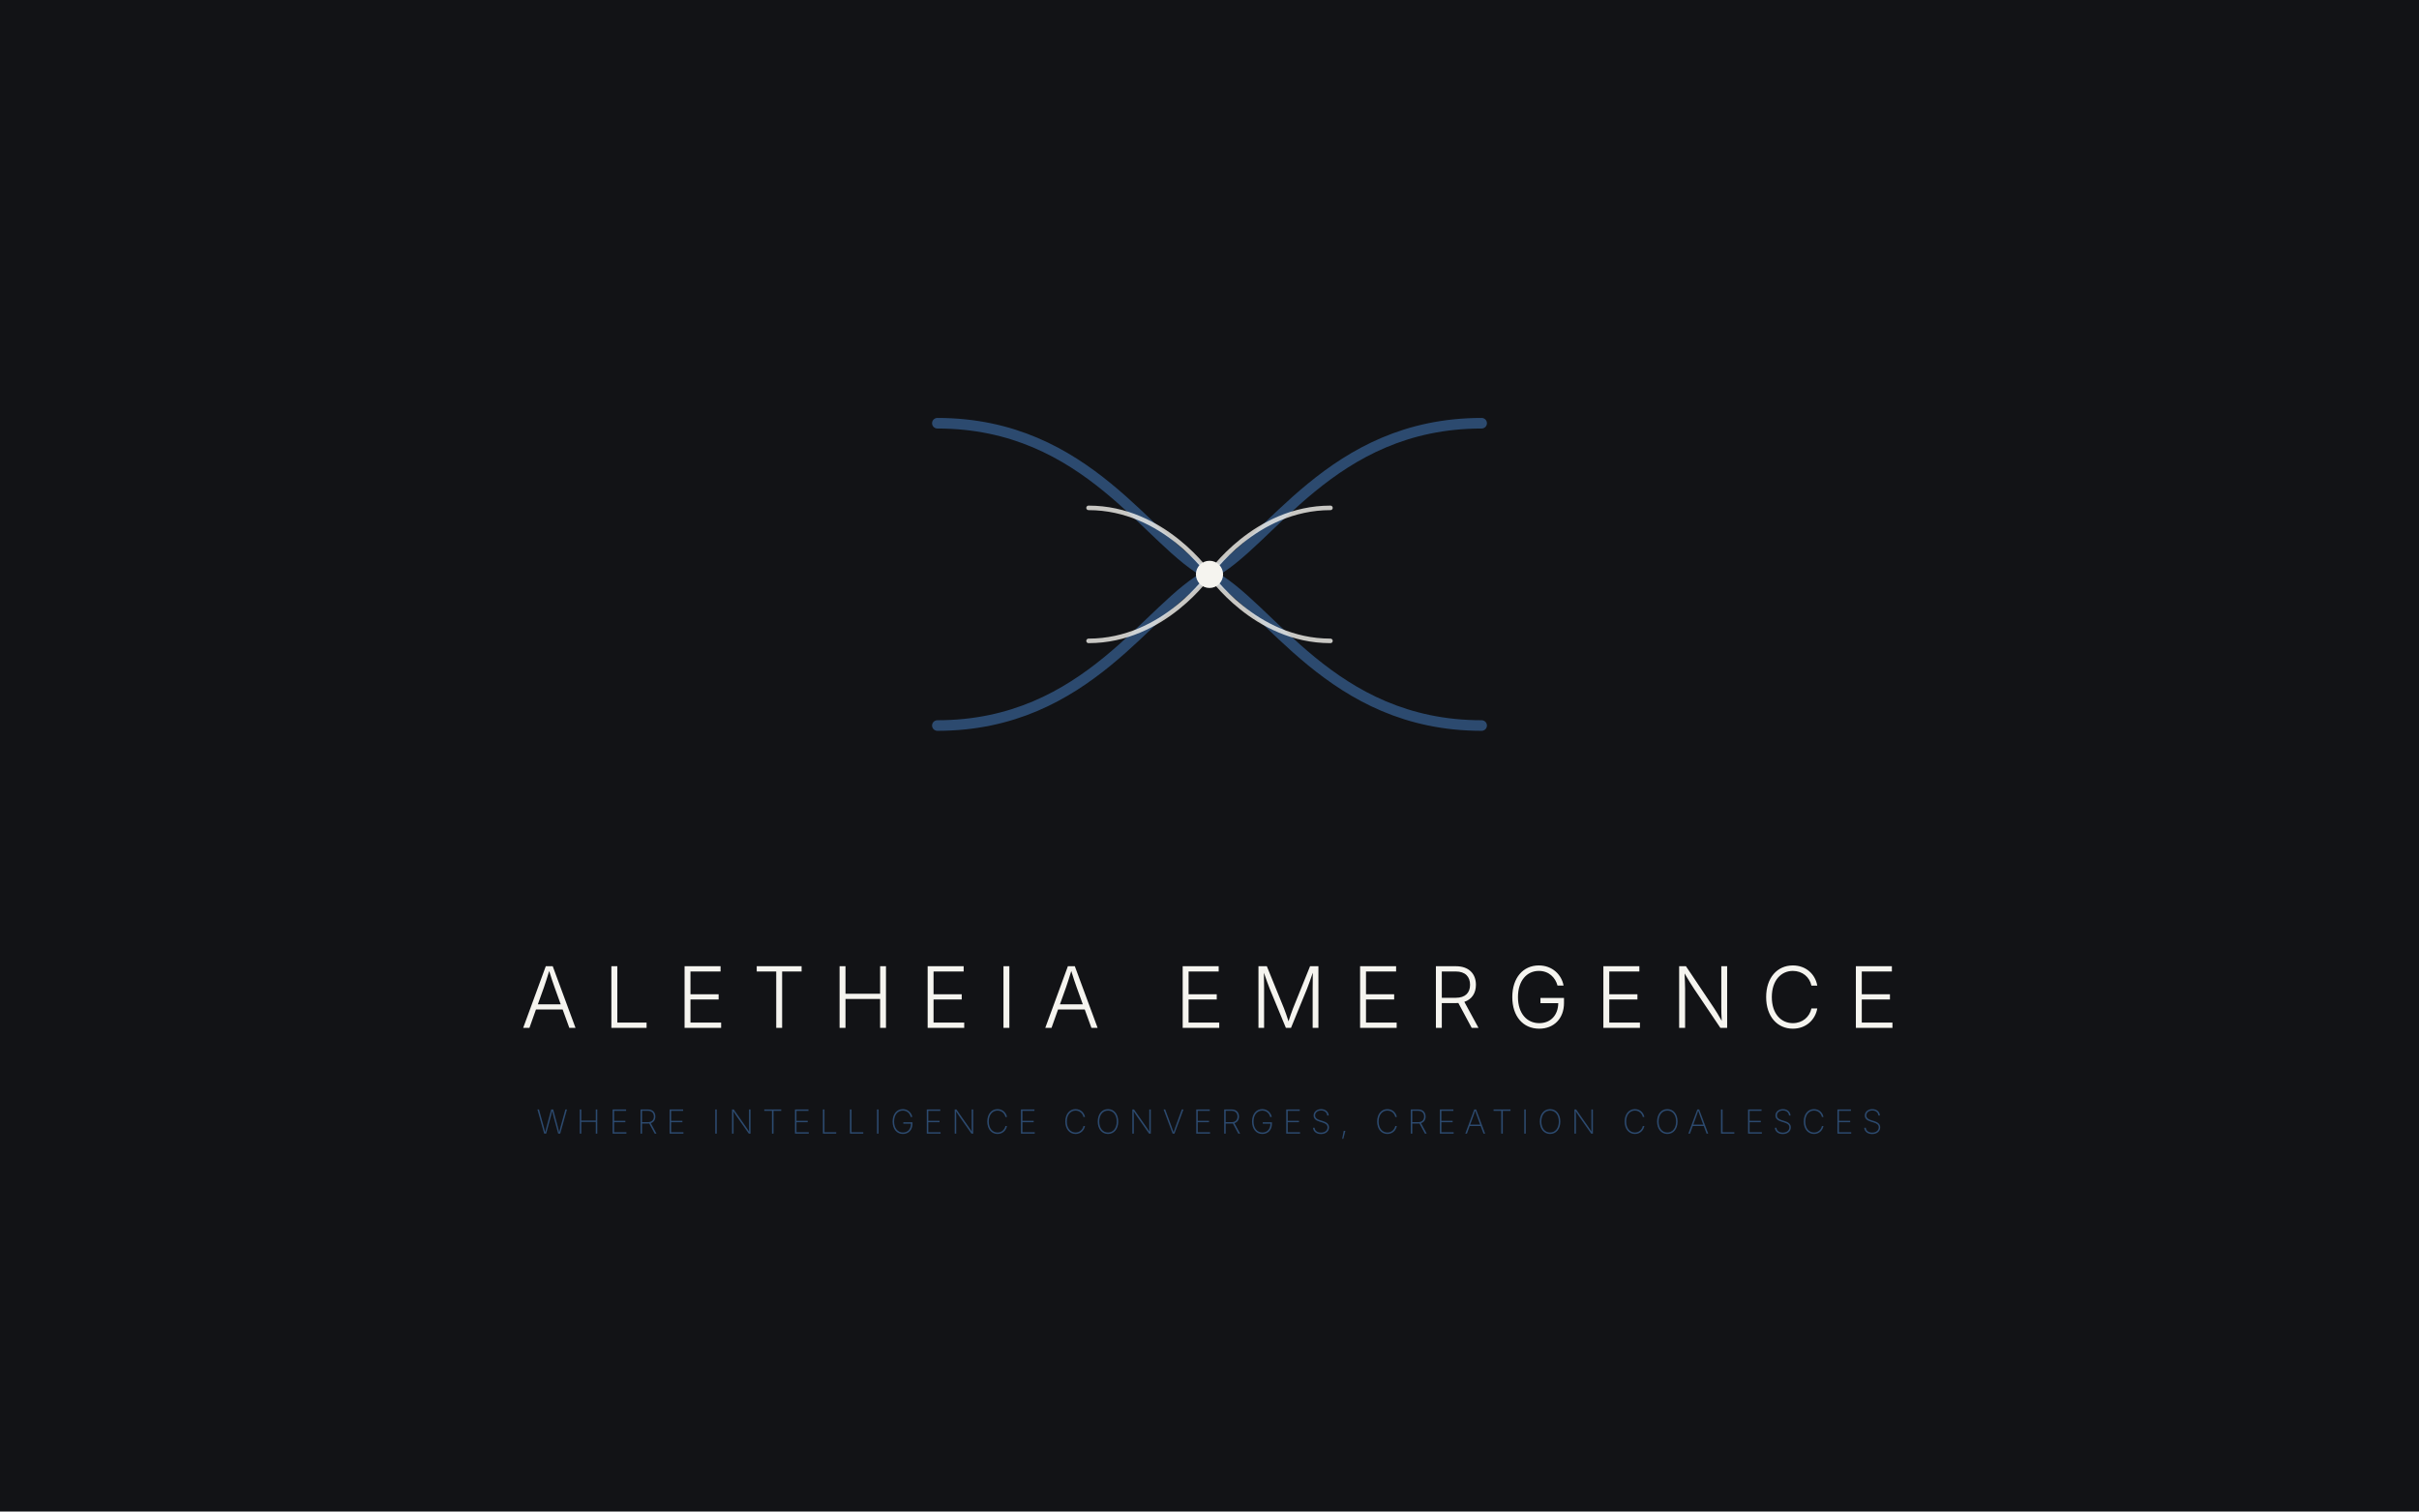
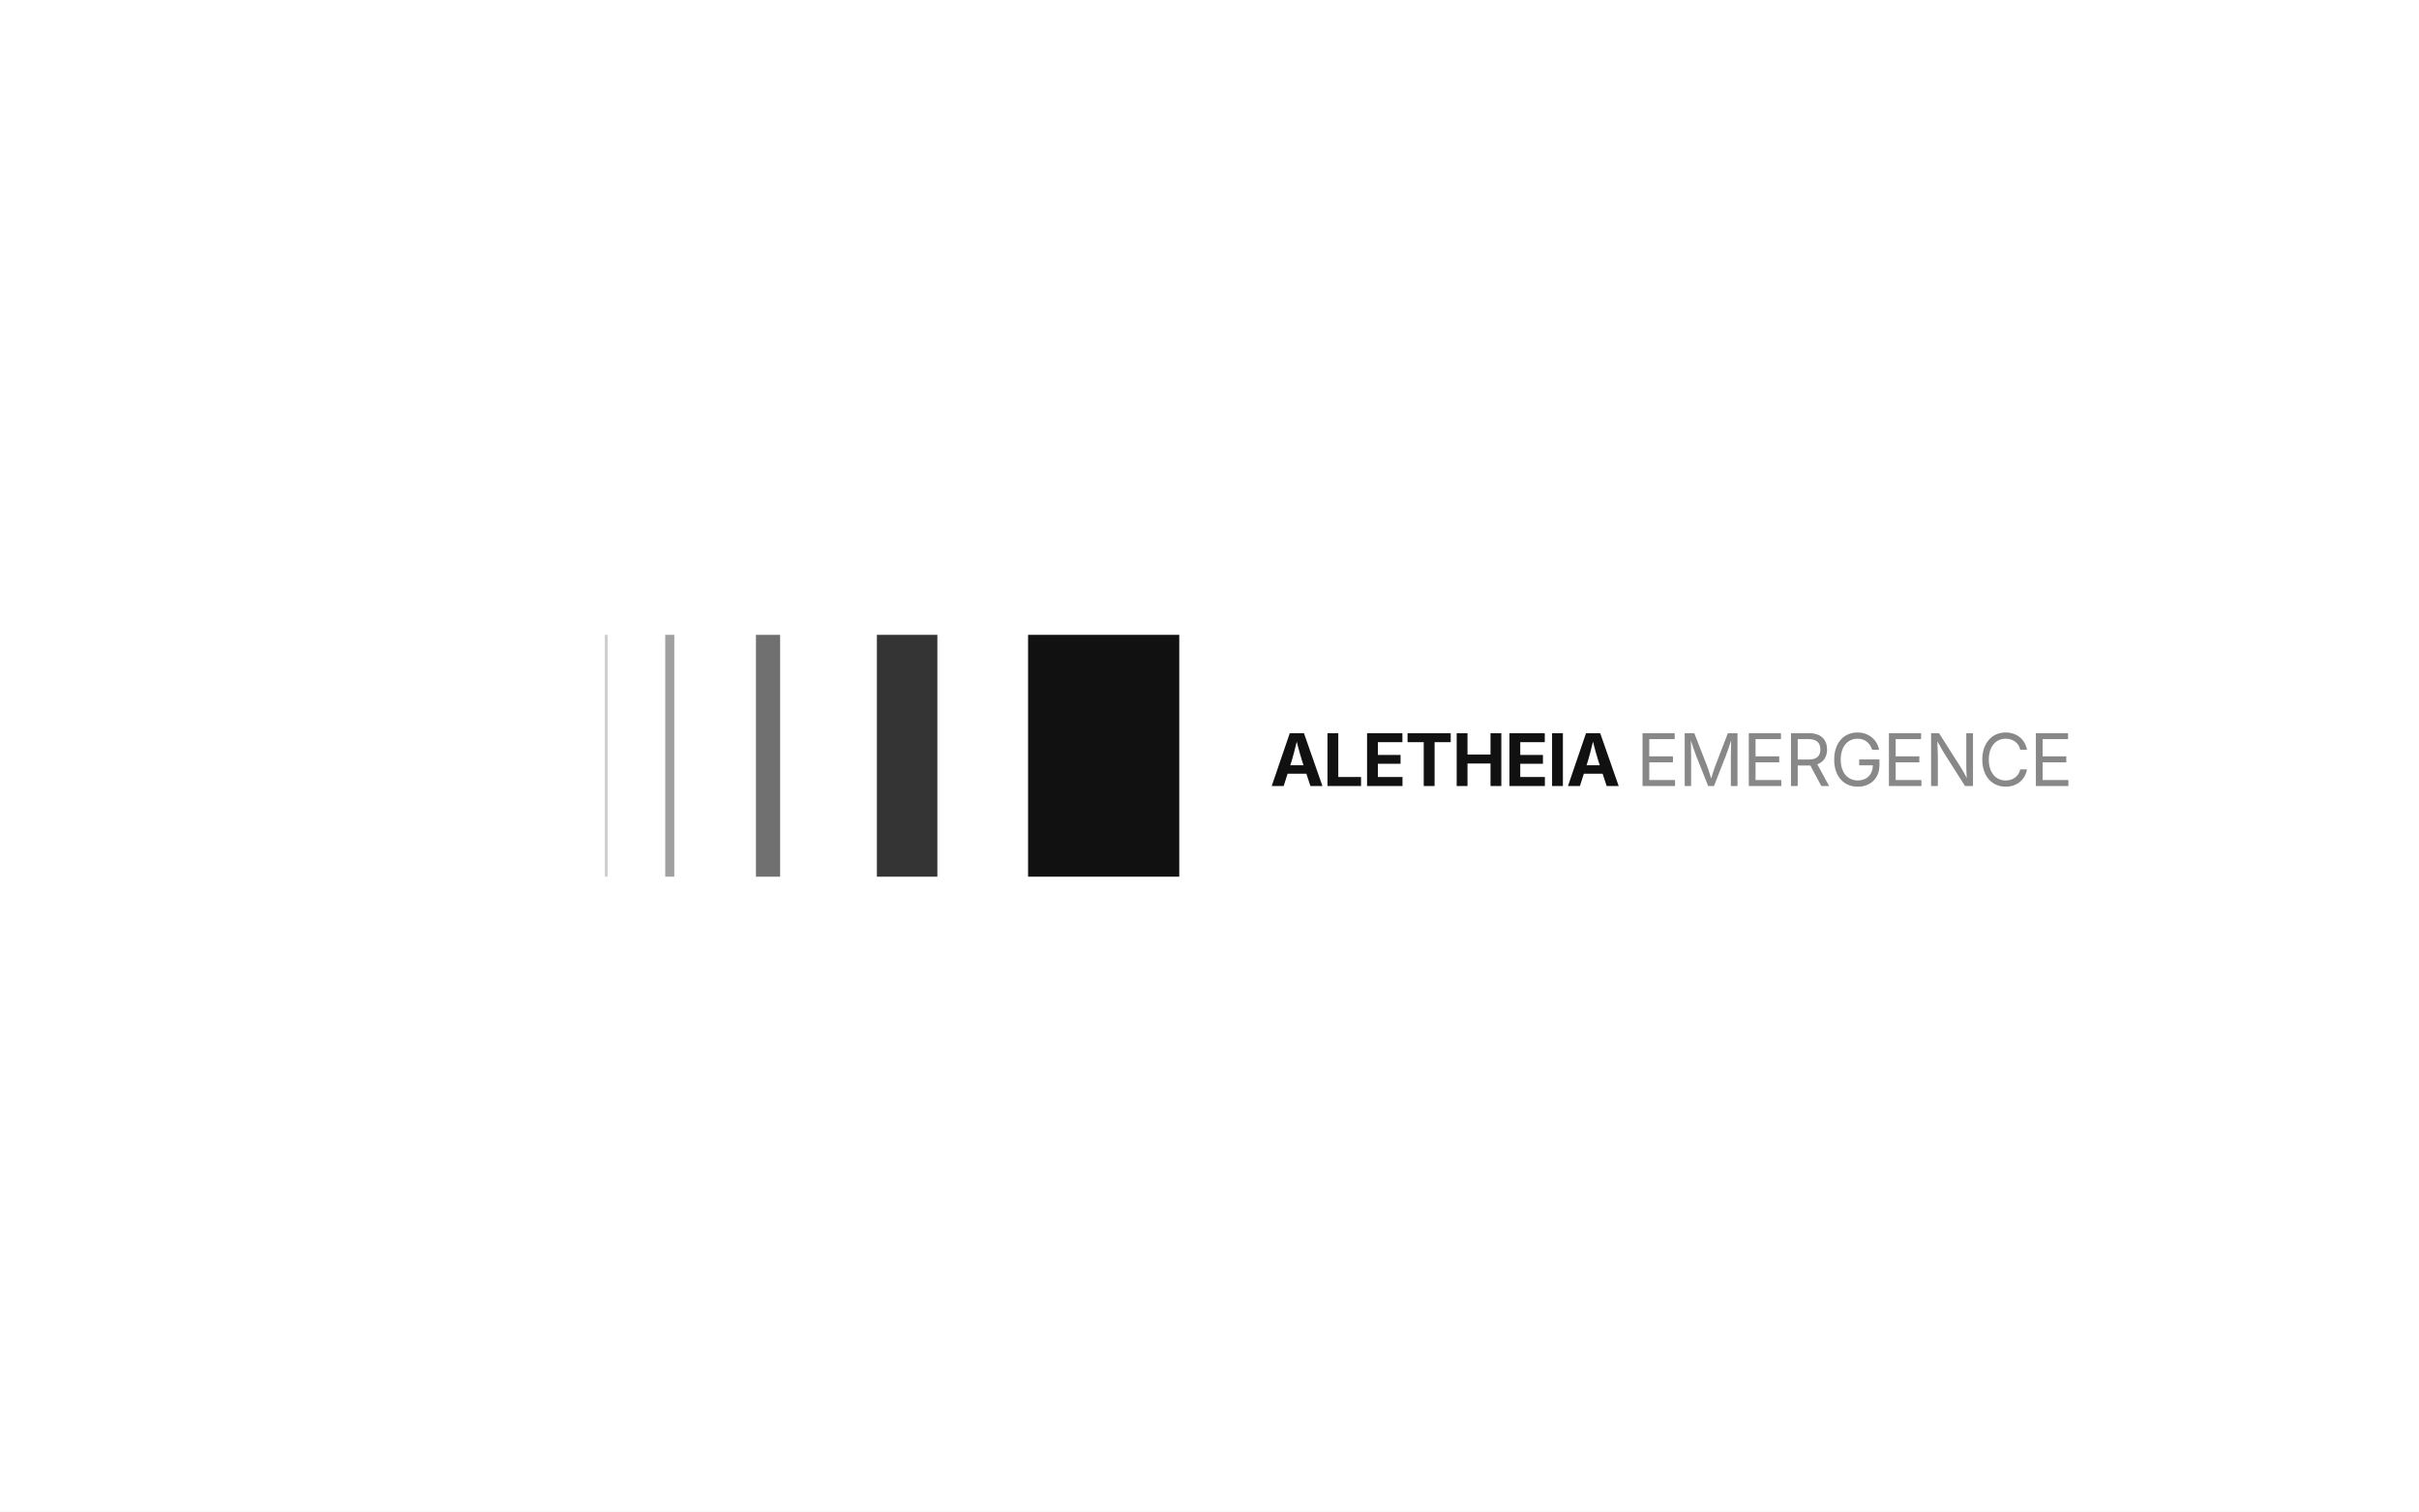
<svg xmlns="http://www.w3.org/2000/svg" viewBox="0 0 800 500" width="100%" height="100%">
  <defs>
    <style>
-       .bg { fill: #121316; }
-       .brand-title { font-family: 'Inter', -apple-system, BlinkMacSystemFont, 'Segoe UI', Roboto, sans-serif; font-weight: 300; font-size: 28px; fill: #F5F4EF; letter-spacing: 0.3em; }
-       .brand-subtitle { font-family: 'Inter', -apple-system, BlinkMacSystemFont, 'Segoe UI', Roboto, sans-serif; font-weight: 200; font-size: 11px; fill: #2C4A6F; letter-spacing: 0.25em; }
-       .mark-arc { fill: none; stroke: #2C4A6F; stroke-width: 3.5; stroke-linecap: round; }
-       .mark-core { fill: #F5F4EF; }
-       .mark-accent { fill: none; stroke: #F5F4EF; stroke-width: 1.5; stroke-linecap: round; opacity: 0.8; }
+       .bg-c { fill: #FFFFFF; }
+       .text-c { font-family: 'Inter', -apple-system, sans-serif; font-weight: 700; font-size: 24px; fill: #111111; letter-spacing: -0.02em; }
+       .text-c-sub { font-family: 'Inter', -apple-system, sans-serif; font-weight: 400; font-size: 24px; fill: #888888; letter-spacing: -0.02em; }
    </style>
  </defs>
-   <rect class="bg" width="800" height="500" />
-   <g transform="translate(400, 190)">
-     <path class="mark-arc" d="M -90,-50 C -40,-50 -20,-10 0,0 C 20,10 40,50 90,50" />
-     <path class="mark-arc" d="M -90,50 C -40,50 -20,10 0,0 C 20,-10 40,-50 90,-50" />
-     <path class="mark-accent" d="M -40,-22 C -15,-22 0,0 0,0 C 0,0 15,22 40,22" />
-     <path class="mark-accent" d="M -40,22 C -15,22 0,0 0,0 C 0,0 15,-22 40,-22" />
-     <circle class="mark-core" cx="0" cy="0" r="4.5" />
-   </g>
-   <text x="400" y="340" class="brand-title" text-anchor="middle">ALETHEIA EMERGENCE</text>
-   <text x="400" y="375" class="brand-subtitle" text-anchor="middle">WHERE INTELLIGENCE CONVERGES, CREATION COALESCES</text>
+   <rect class="bg-c" width="800" height="500" />
+   <rect x="200" y="210" width="1" height="80" fill="#111111" opacity="0.2" />
+   <rect x="220" y="210" width="3" height="80" fill="#111111" opacity="0.4" />
+   <rect x="250" y="210" width="8" height="80" fill="#111111" opacity="0.6" />
+   <rect x="290" y="210" width="20" height="80" fill="#111111" opacity="0.85" />
+   <rect x="340" y="210" width="50" height="80" fill="#111111" opacity="1.0" />
+   <text x="420" y="260" class="text-c">ALETHEIA <tspan class="text-c-sub">EMERGENCE</tspan>
+   </text>
</svg>
